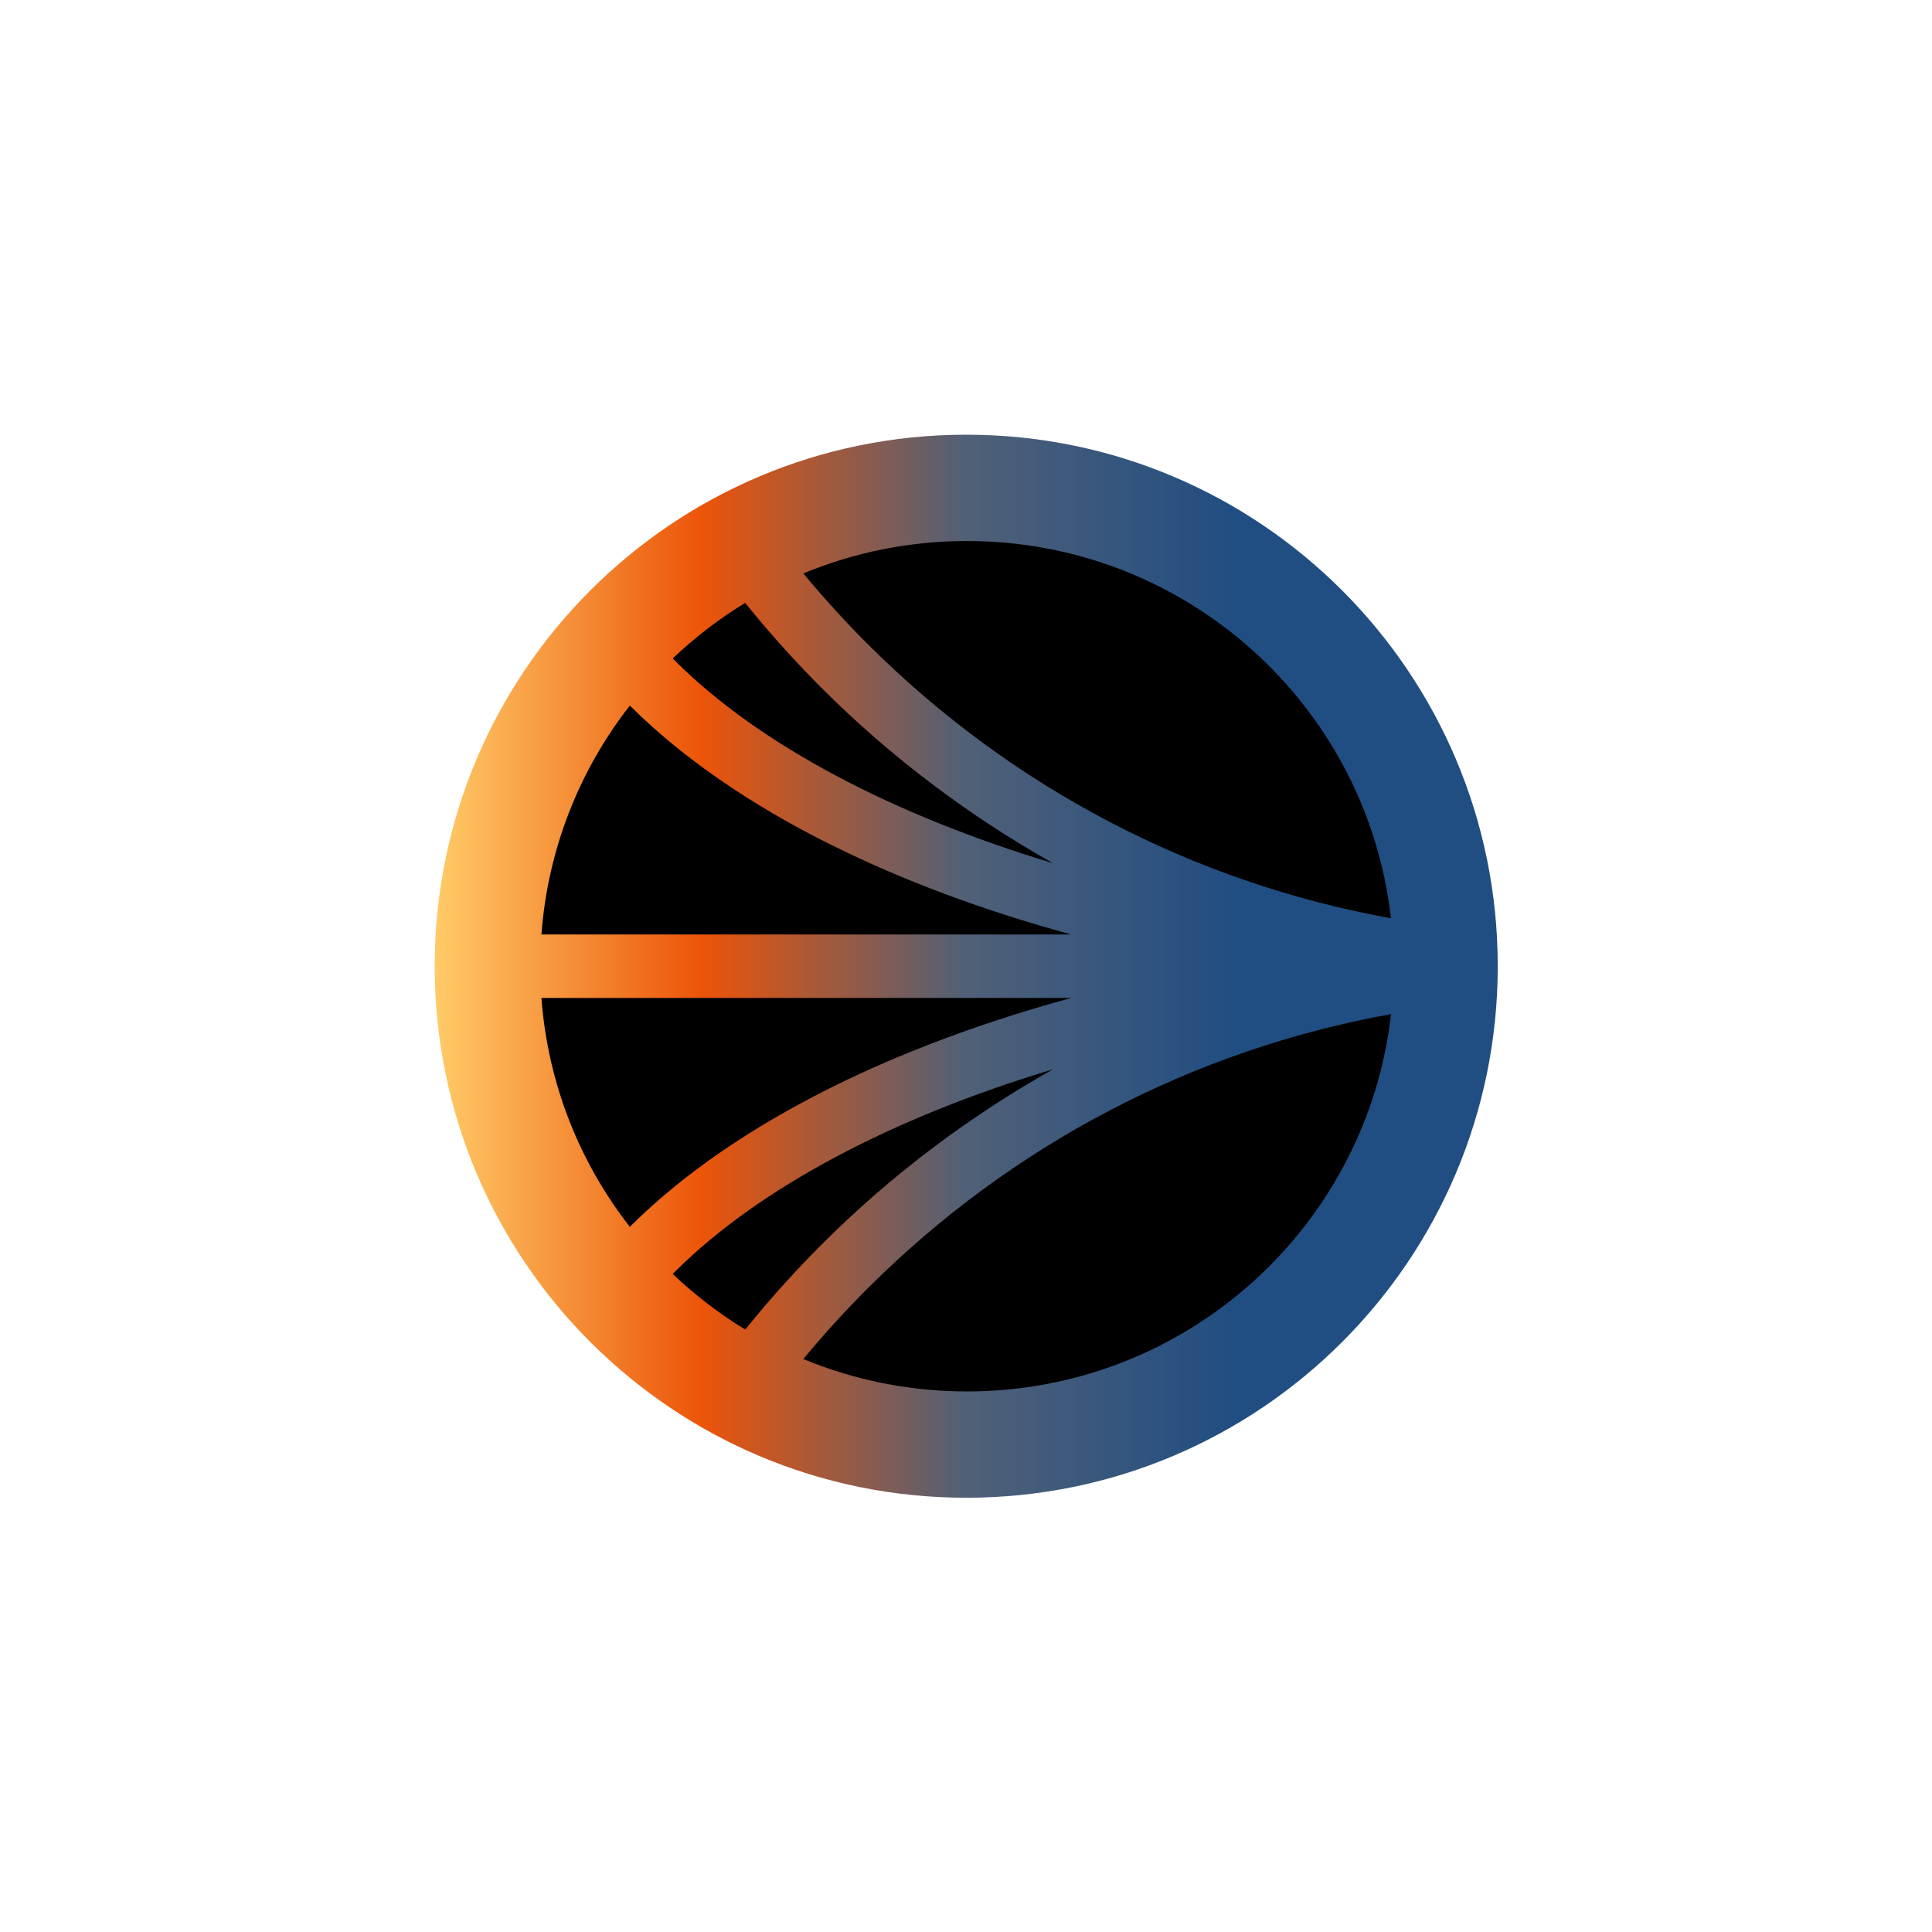
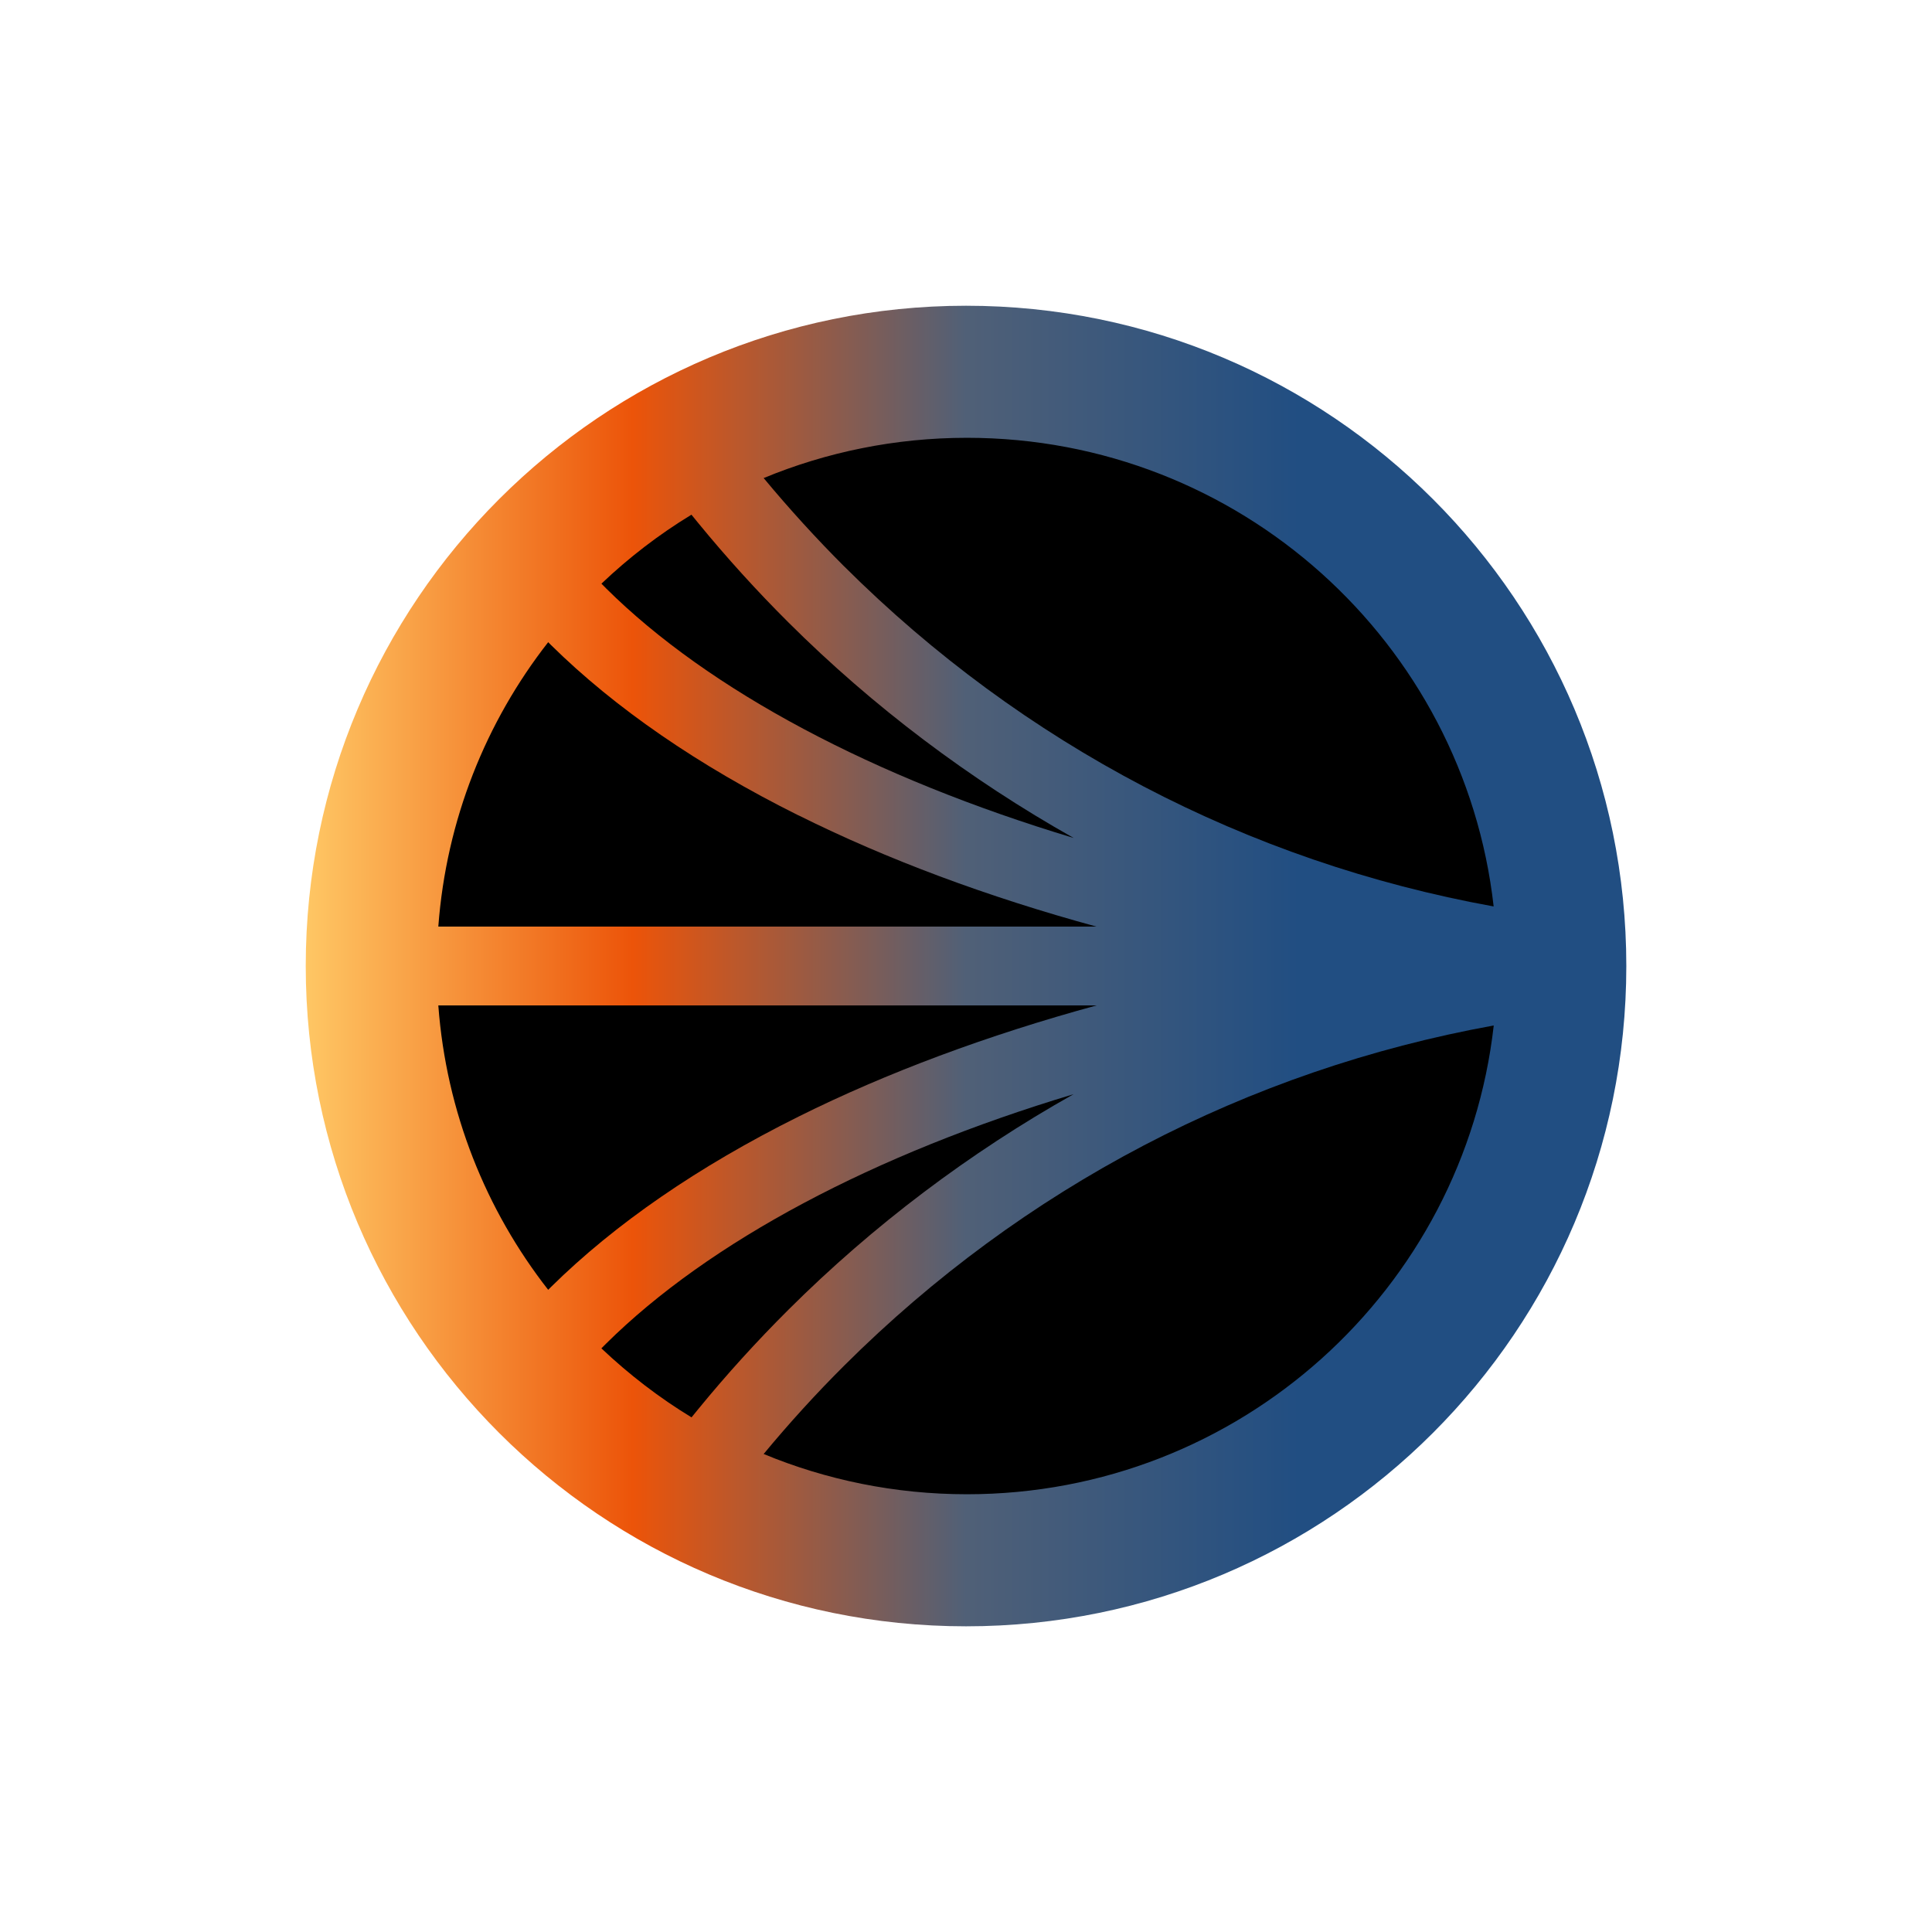
<svg xmlns="http://www.w3.org/2000/svg" viewBox="0 0 20 20">
-   <g transform="matrix(0.0355,0,0,0.0355,4.5,4.5)">
+   <g transform="matrix(0.0441,0,0,0.0441,3.165,3.165)">
    <circle cx="154.995" cy="154.995" r="154.995" fill="url(#sonic-bg)" />
    <path d="M180.26,185.07l.03-.02s-.03.02-.05.03c.01,0,.02,0,.03,0h0Z" />
    <path d="M180.24,185.08c-46.81,14.06-85.52,34.57-109.77,58.59l-1.07,1.07c6.45,6.1,13.52,11.56,21.16,16.2l1.64-2.01c6.62-8.09,13.72-15.9,21.11-23.26,19.83-19.76,42.51-36.86,66.93-50.59Z" />
    <path d="M185.65,164.24H31.12c1.87,25.07,11.18,48.06,25.79,66.76l.67-.67c15.01-14.81,34.55-28.27,58.12-40,20.66-10.29,44.38-19.12,69.95-26.09Z" />
    <path d="M126.41,61.2c41.89,41.74,94.61,69.34,152.44,79.81-6.97-61.88-59.64-110.01-123.64-110.01-16.9,0-33.01,3.37-47.72,9.45,5.97,7.19,12.35,14.19,18.92,20.76h0Z" />
    <path d="M70.47,66.31c24.25,24.06,62.98,44.54,109.8,58.63-24.44-13.76-47.14-30.85-66.98-50.62-7.37-7.34-14.46-15.15-21.11-23.26l-1.64-2.01c-7.64,4.64-14.71,10.09-21.13,16.19l1.07,1.07h-.01Z" />
    <path d="M126.41,248.78c-6.6,6.57-12.97,13.57-18.92,20.76,14.69,6.08,30.82,9.45,47.72,9.45,64,0,116.67-48.14,123.66-110.04-57.82,10.47-110.54,38.07-152.44,79.81l-.02.02Z" />
    <path d="M115.67,119.62v.02c-23.55-11.73-43.08-25.2-58.09-39.99l-.67-.67c-14.61,18.7-23.92,41.69-25.79,66.76h154.5c-25.56-6.97-49.26-15.8-69.95-26.12Z" />
  </g>
  <defs>
    <linearGradient id="sonic-bg" x1="100%" y1="0%" x2="0%" y2="0%">
      <stop offset="25%" stop-color="#214e82" />
      <stop offset="50%" stop-color="#506077" />
      <stop offset="75%" stop-color="#ec5409" />
      <stop offset="100%" stop-color="#ffc966" />
    </linearGradient>
  </defs>
</svg>
